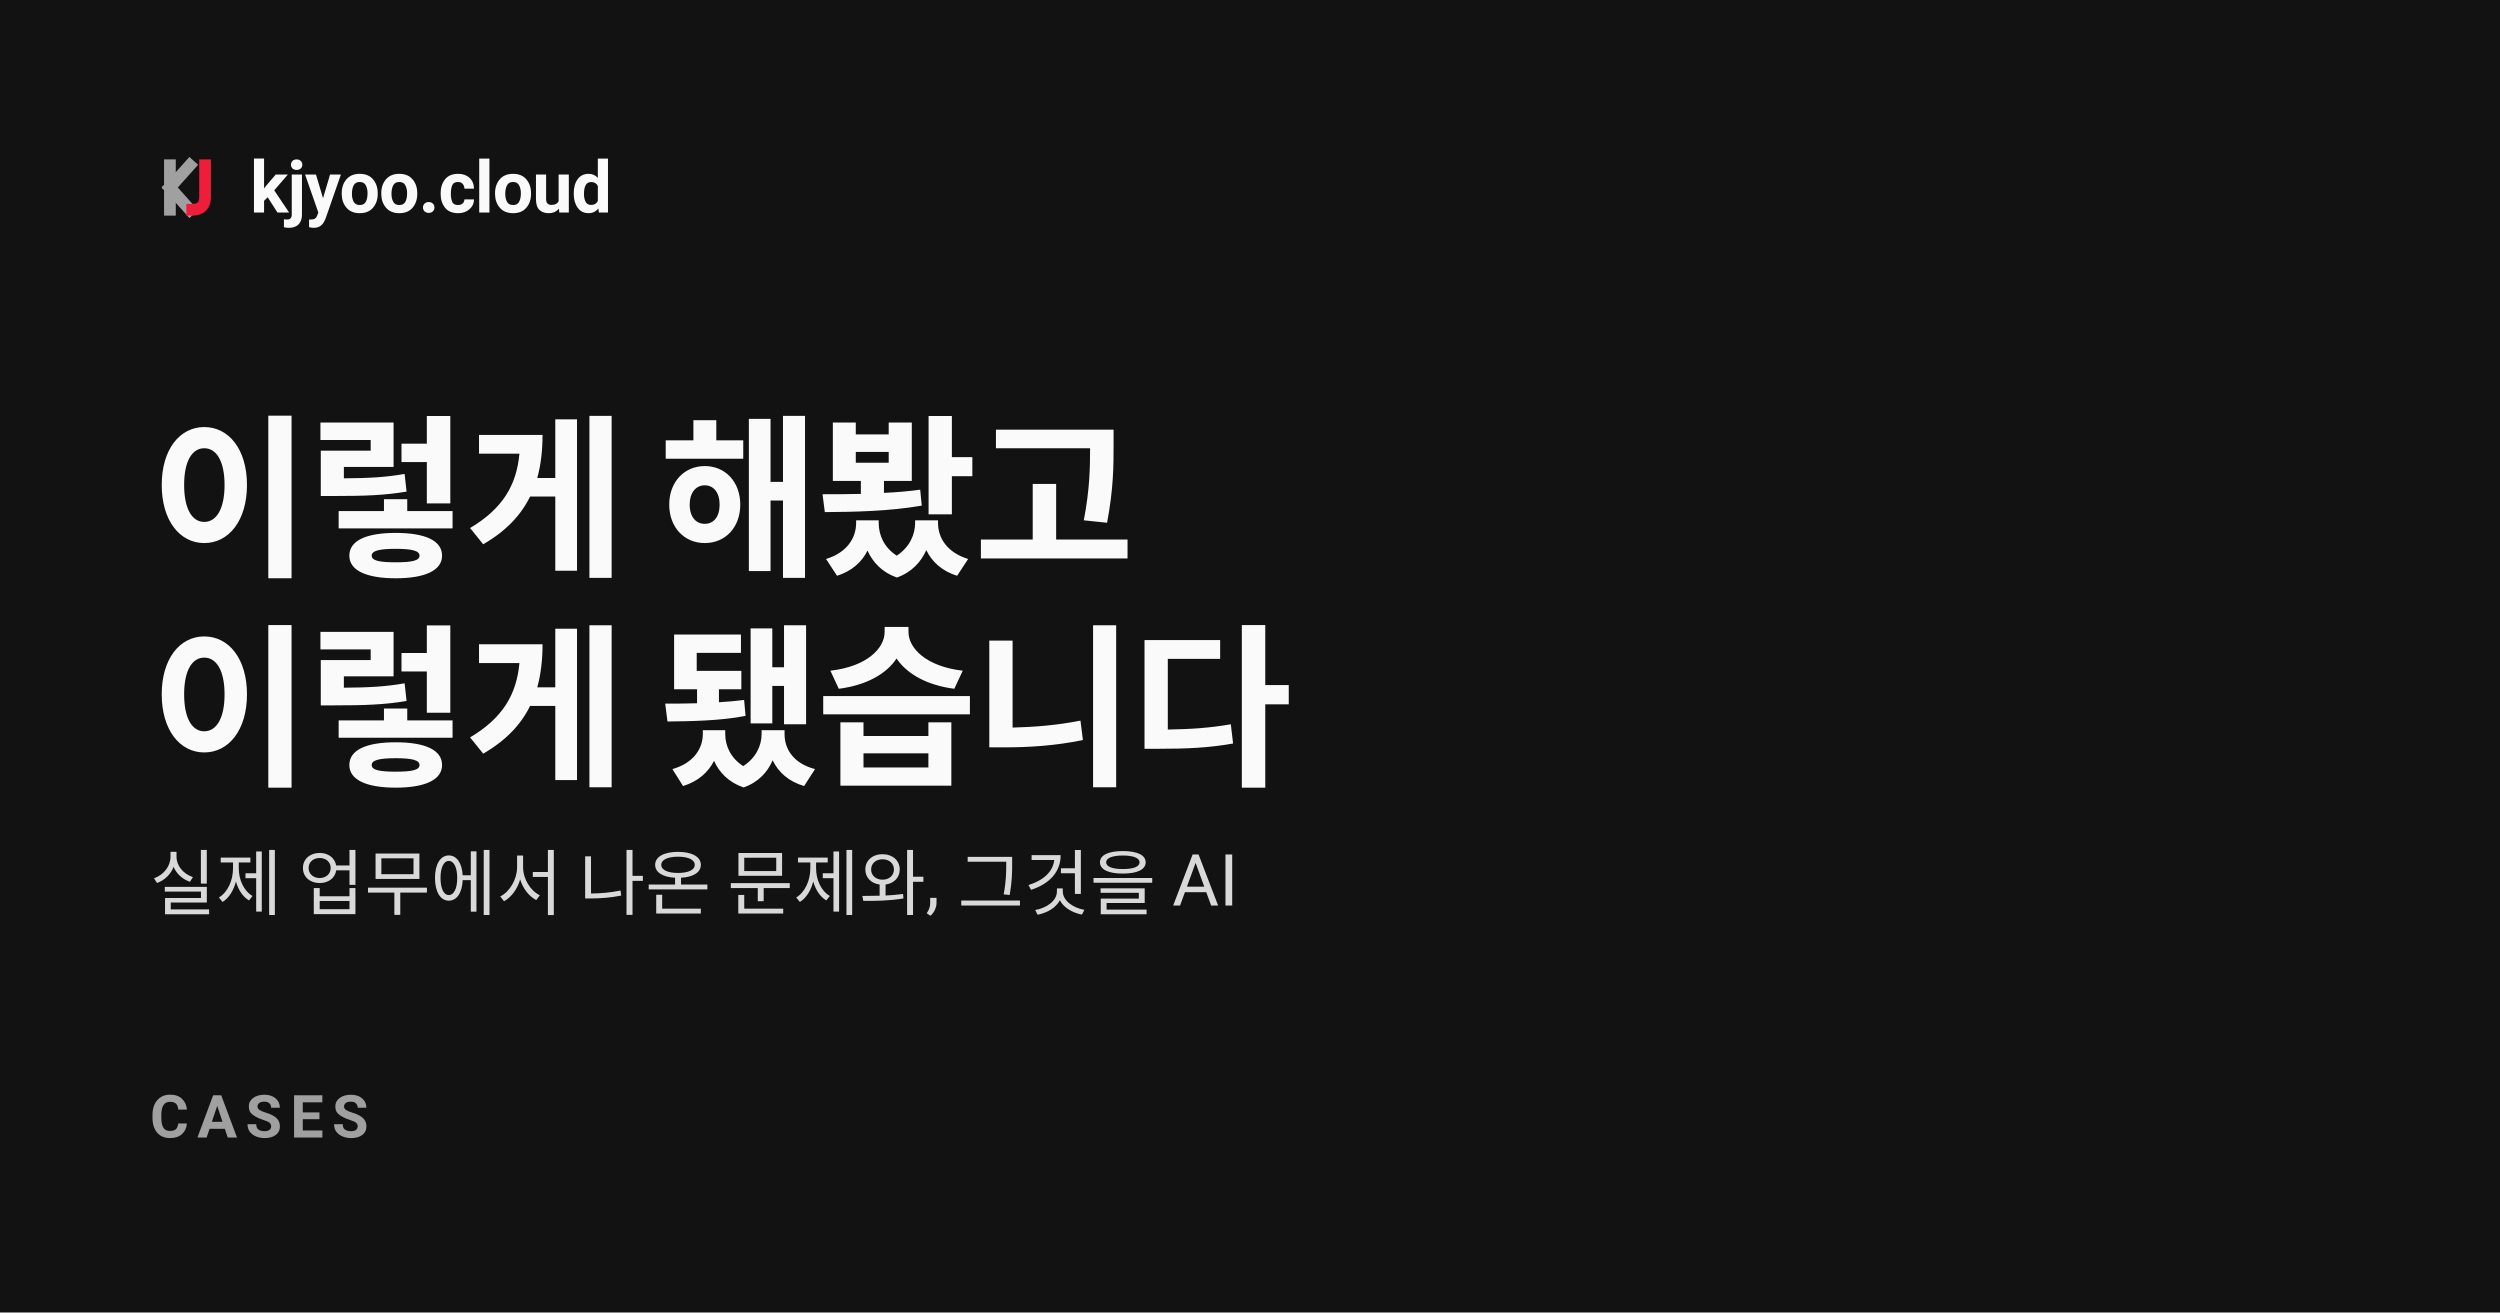
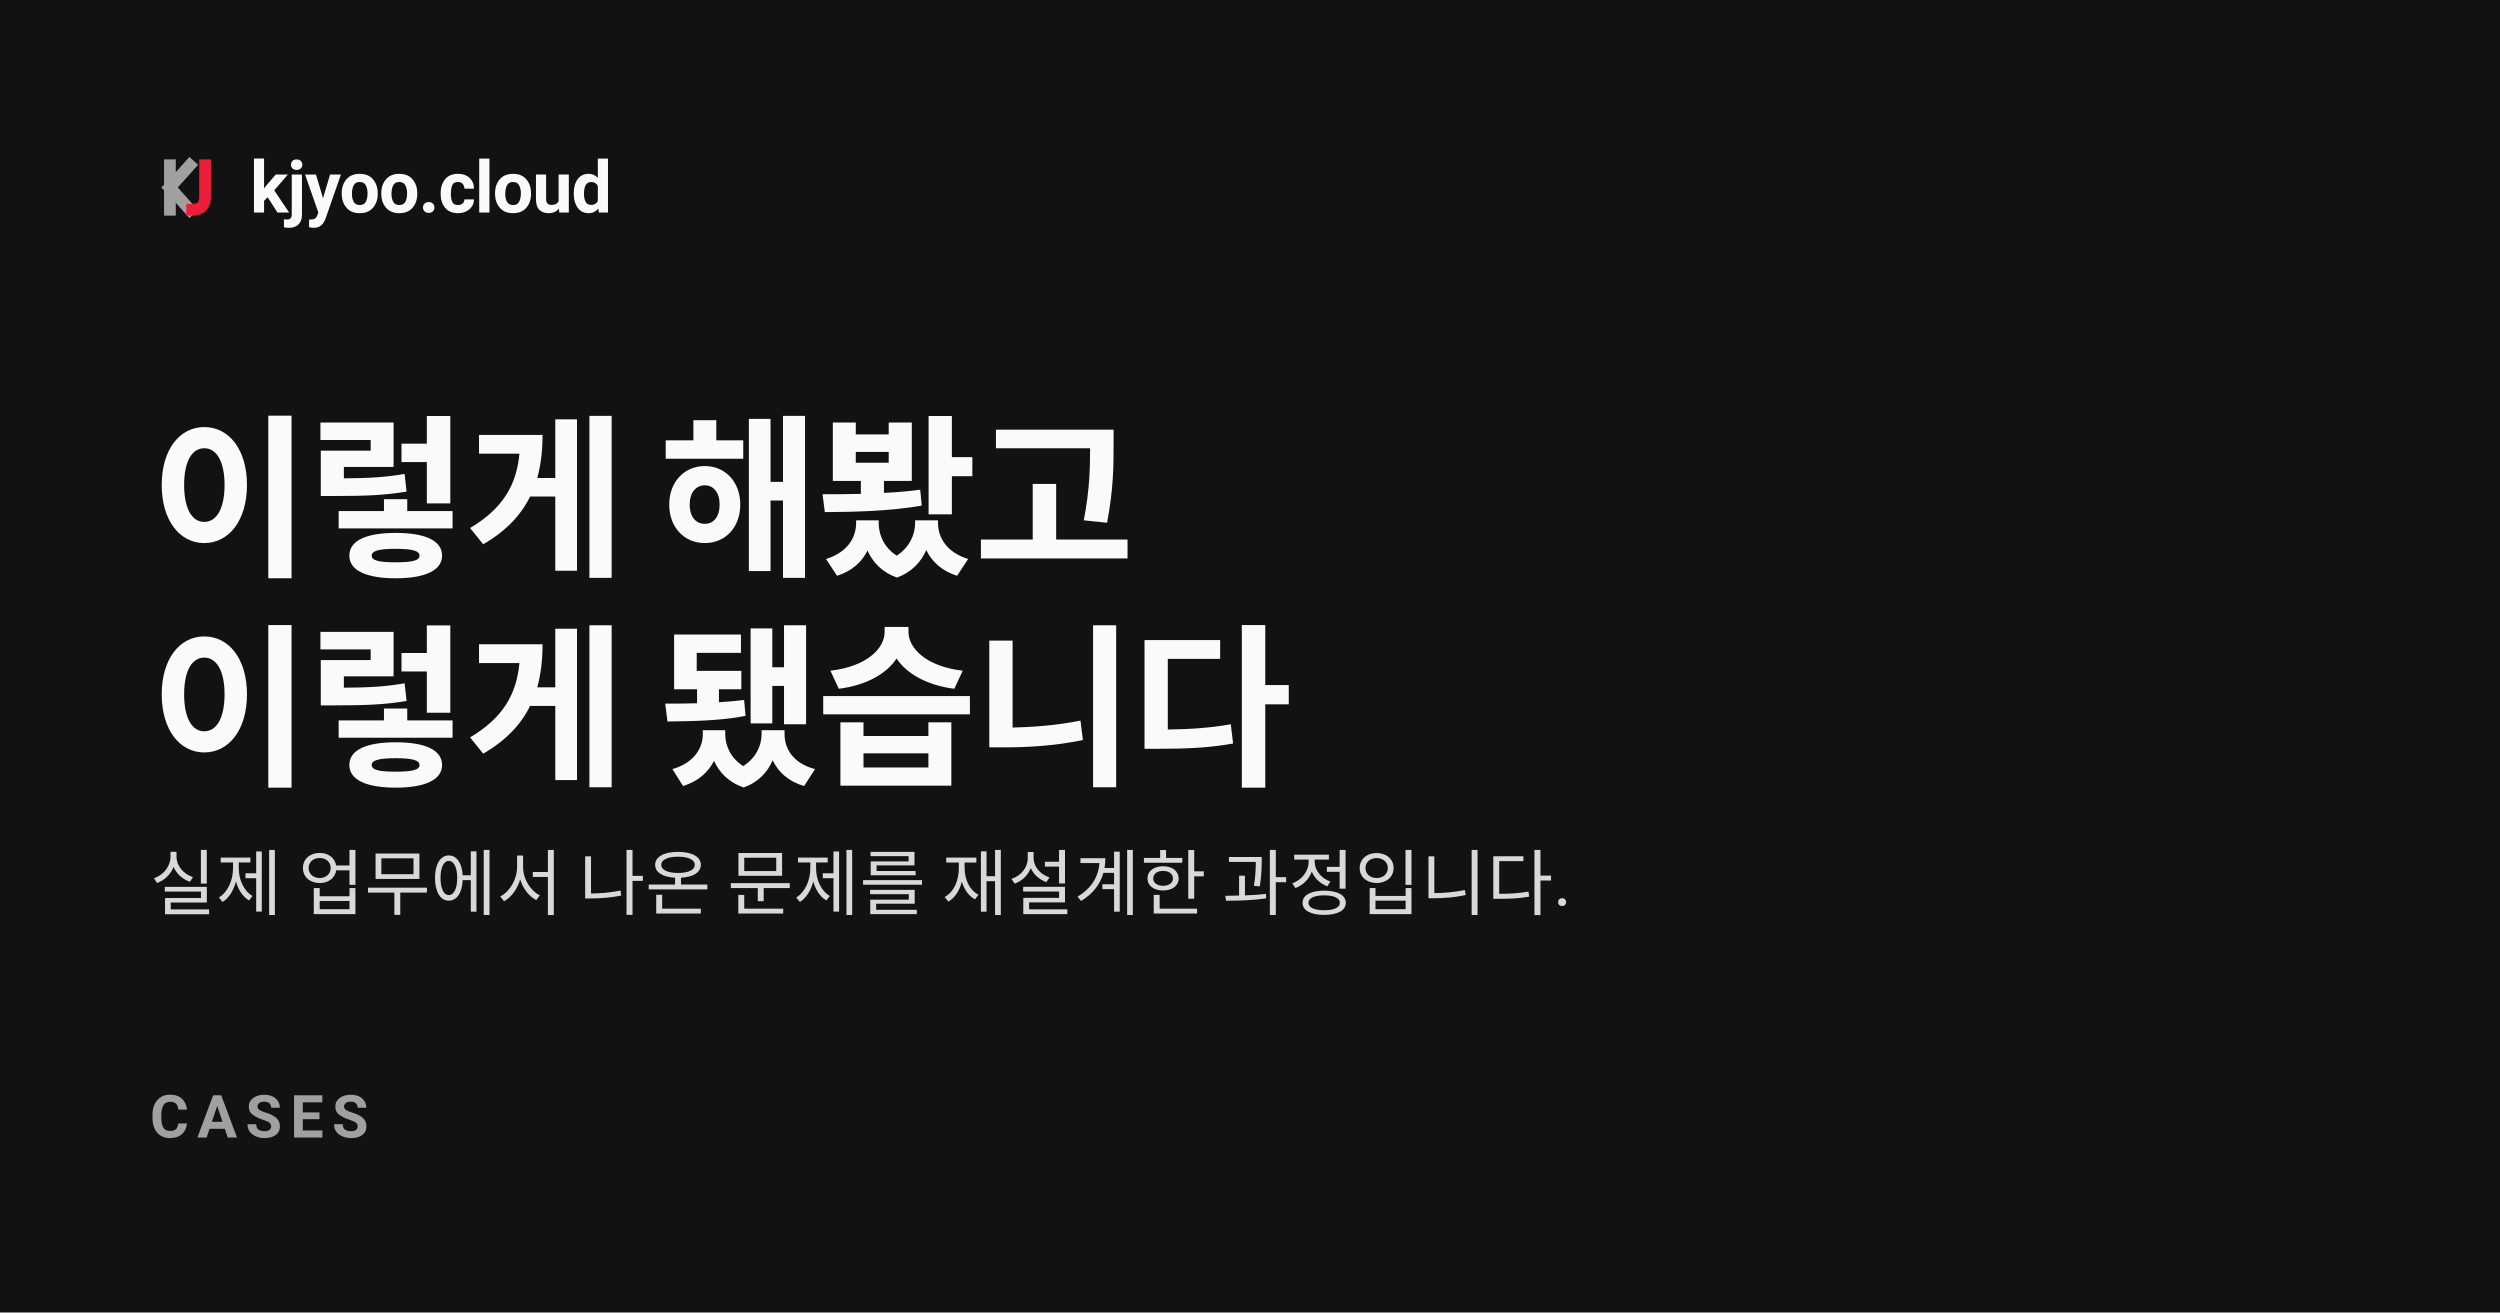
<svg xmlns="http://www.w3.org/2000/svg" viewBox="0 0 800 420" width="800" height="420">
  <rect width="800" height="420" fill="#121212" />
  <svg x="48" y="48" width="24" height="24" viewBox="0 0 64 64">
    <g fill="none" stroke-linecap="square" stroke-linejoin="miter">
      <path d="M17 13 V51" stroke="#A0A0A0" stroke-width="10" />
      <path d="M17 32 L34 13" stroke="#A0A0A0" stroke-width="10" />
      <path d="M17 32 L34 51" stroke="#A0A0A0" stroke-width="10" />
      <path d="M47 13 V40 Q47 51 36 51" stroke="#EE1D3A" stroke-width="10" />
    </g>
  </svg>
  <text x="80" y="68" font-family="'Nanum Gothic','Noto Sans KR',-apple-system,BlinkMacSystemFont,'Segoe UI',Roboto,sans-serif" font-size="23" font-weight="700" letter-spacing="-0.35" fill="#FAFAFA">kjyoo.cloud</text>
  <text x="48" y="180" font-family="'Nanum Gothic','Noto Sans KR',-apple-system,BlinkMacSystemFont,'Segoe UI',Roboto,sans-serif" font-size="56" font-weight="700" letter-spacing="-1.12" fill="#FAFAFA">이렇게 해봤고</text>
  <text x="48" y="247" font-family="'Nanum Gothic','Noto Sans KR',-apple-system,BlinkMacSystemFont,'Segoe UI',Roboto,sans-serif" font-size="56" font-weight="700" letter-spacing="-1.12" fill="#FAFAFA">이렇게 됐습니다</text>
-   <text x="48" y="291" font-family="'Nanum Gothic','Noto Sans KR',-apple-system,BlinkMacSystemFont,'Segoe UI',Roboto,sans-serif" font-size="23" font-weight="400" fill="#DAD9D9">실제 업무에서 나온 문제와, 그것을 AI</text>
+   <text x="48" y="291" font-family="'Nanum Gothic','Noto Sans KR',-apple-system,BlinkMacSystemFont,'Segoe UI',Roboto,sans-serif" font-size="23" font-weight="400" fill="#DAD9D9">실제 업무에서 나온 문제를 재설계한 과정입니다.</text>
  <text x="48" y="364" font-family="'Nanum Gothic','Noto Sans KR',-apple-system,BlinkMacSystemFont,'Segoe UI',Roboto,sans-serif" font-size="19" font-weight="700" letter-spacing="2.66" fill="#A0A0A0">CASES</text>
</svg>
